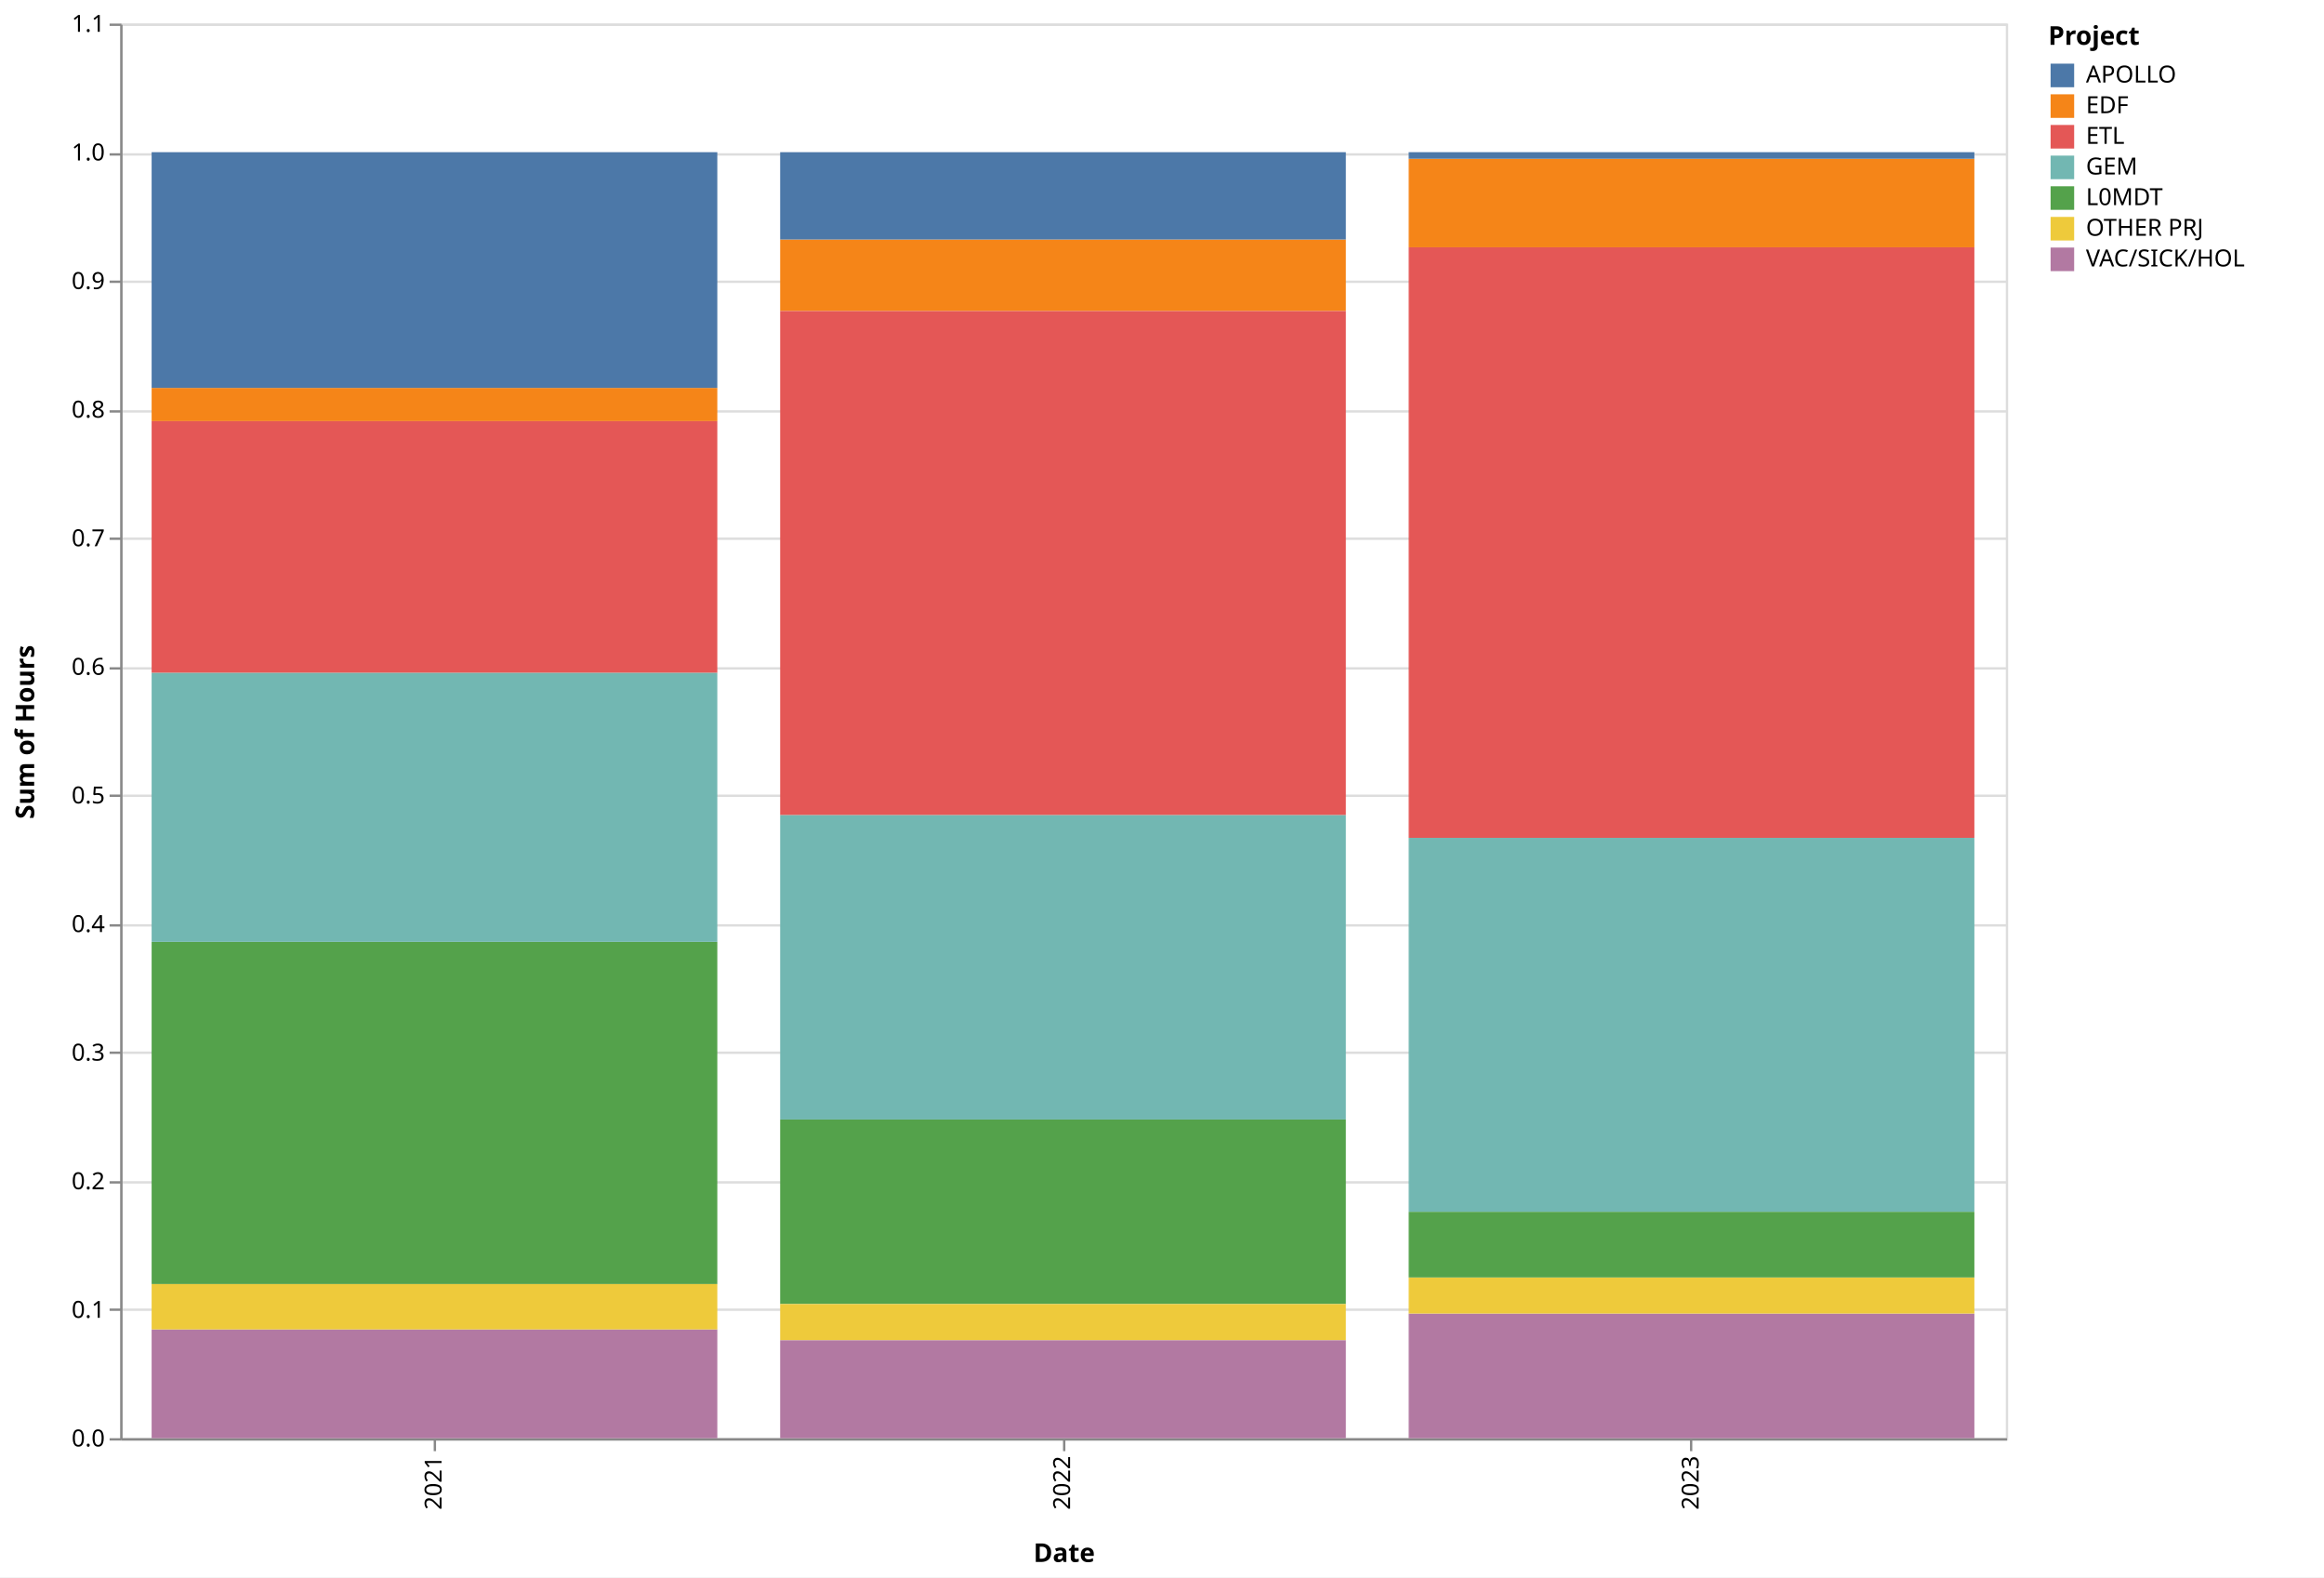
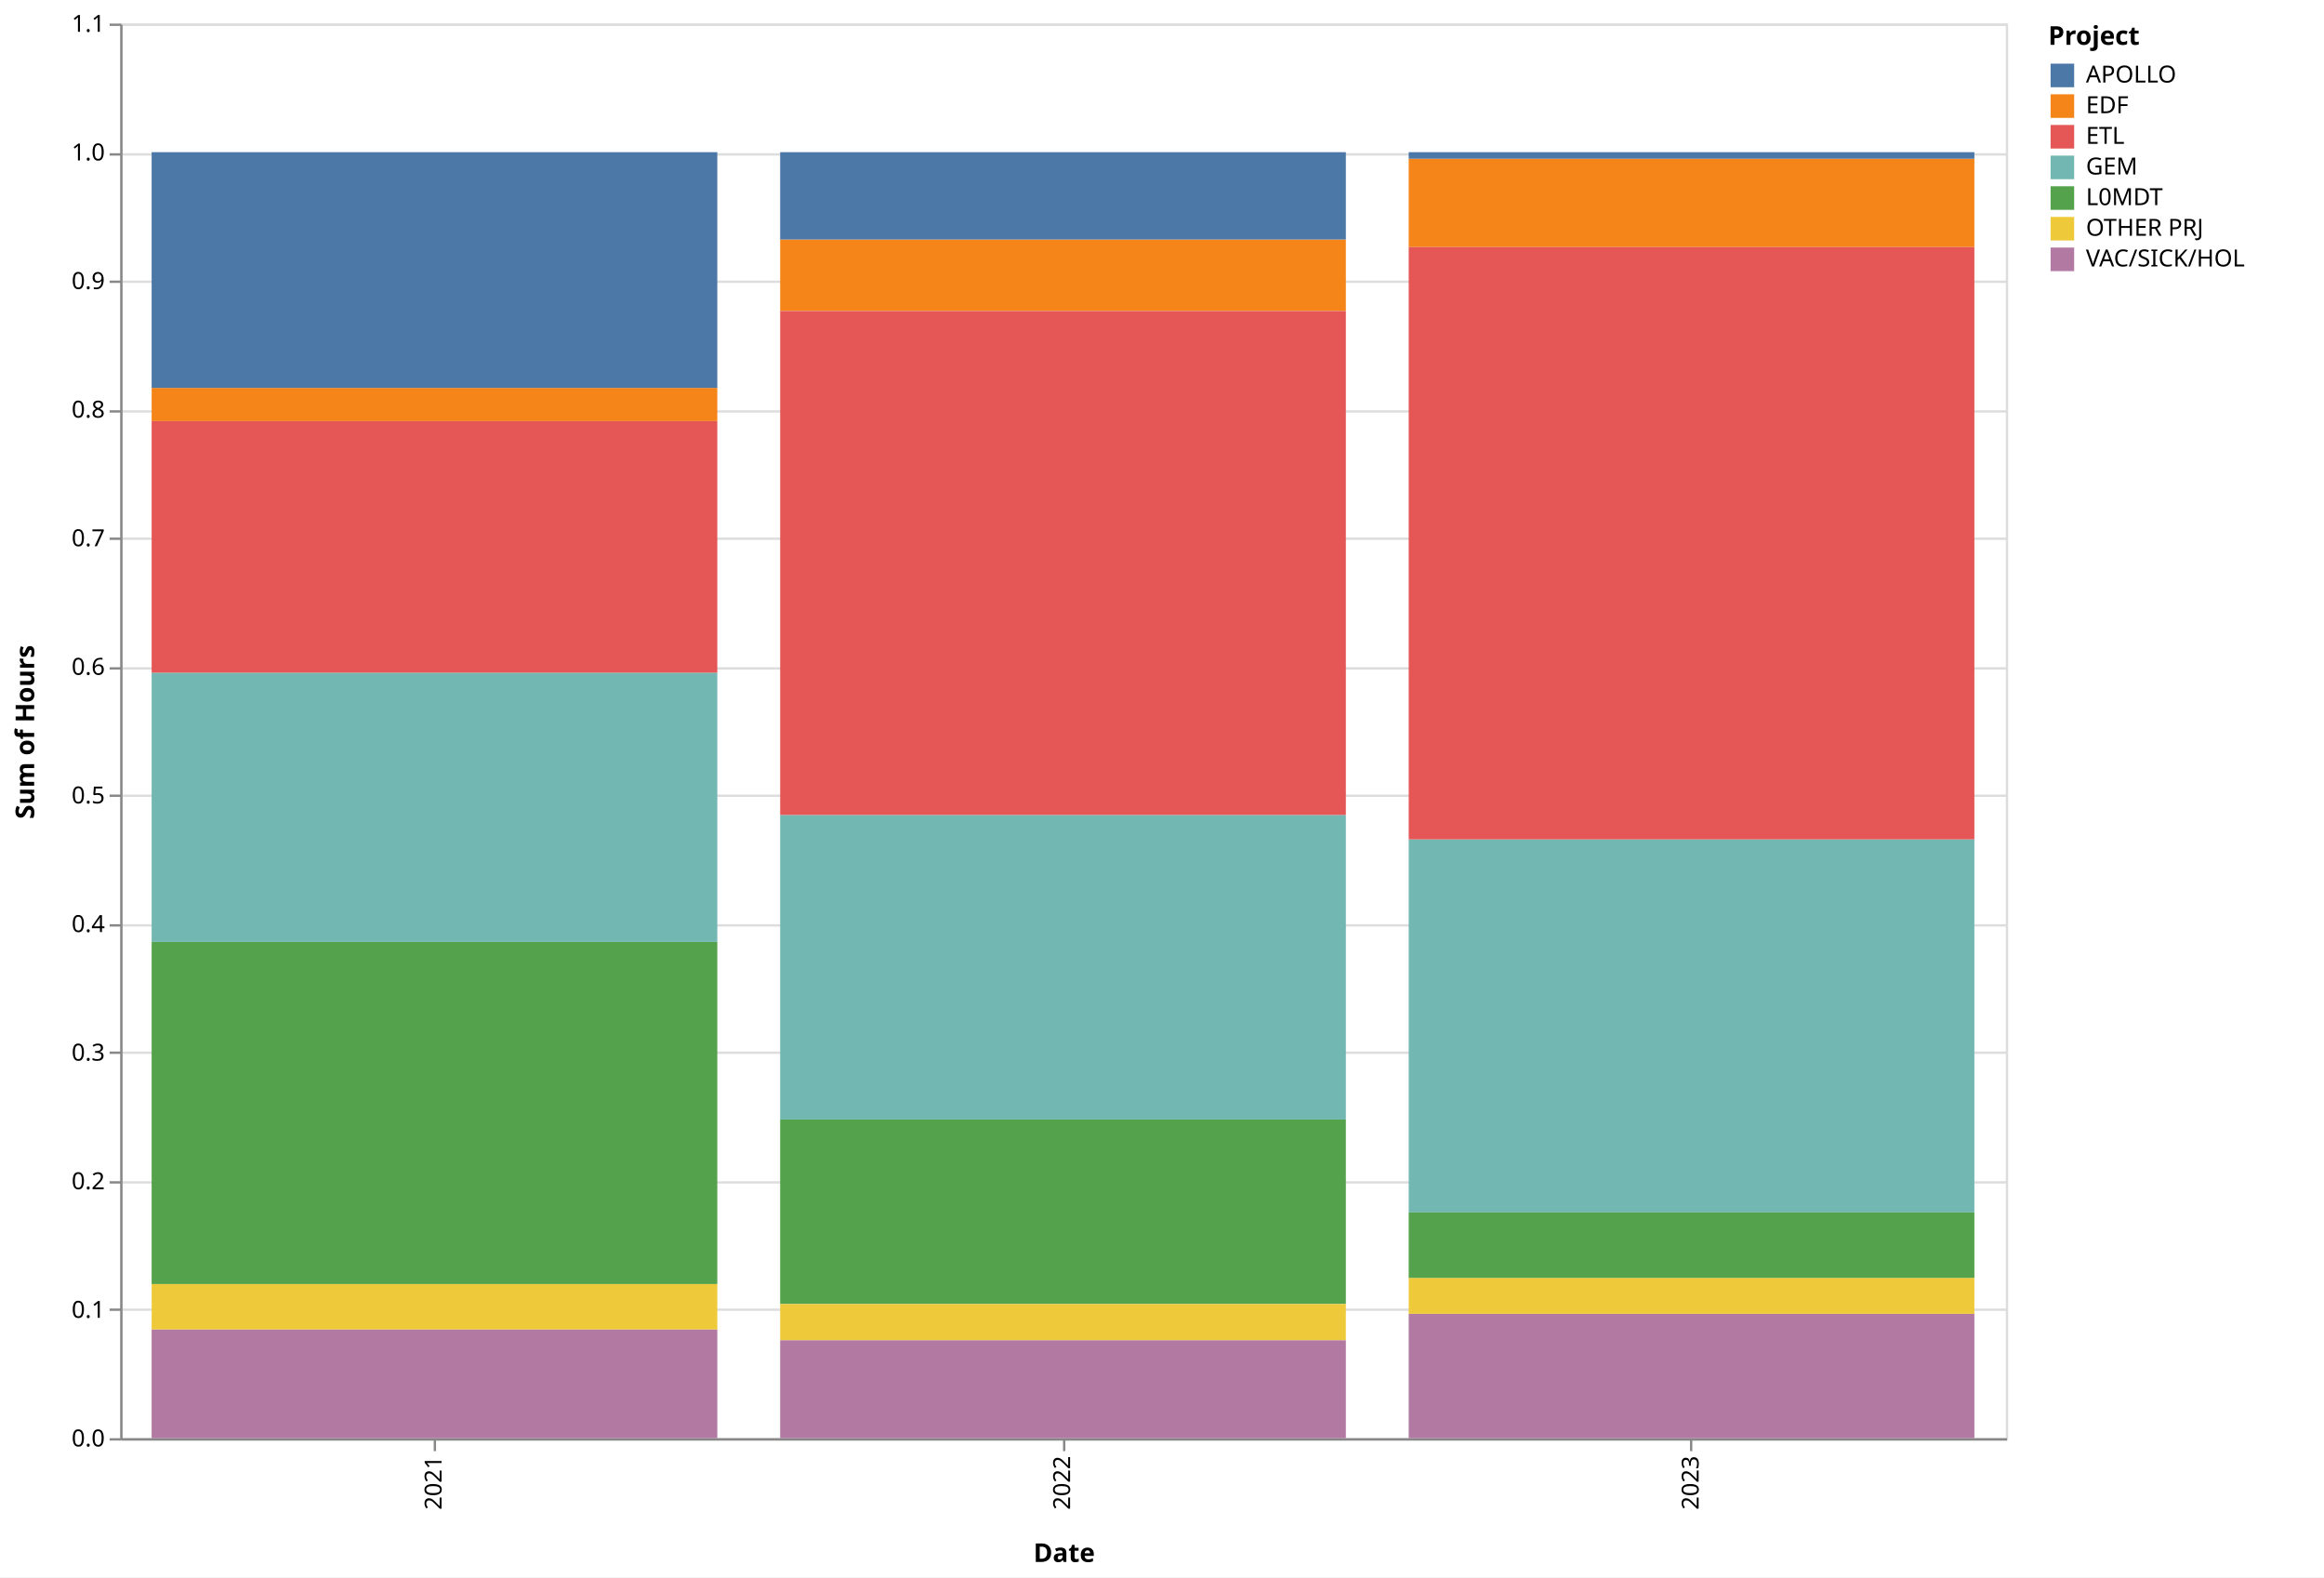
<svg xmlns="http://www.w3.org/2000/svg" class="marks" width="986" height="669" viewBox="0 0 986 669" version="1.1">
  <rect width="986" height="669" style="fill: white;" />
  <g transform="translate(51,10)">
    <g class="mark-group role-frame root">
      <g transform="translate(0,0)">
        <path class="background" d="M0.5,0.5h800v600h-800Z" style="fill: none; stroke: #ddd;" />
        <g>
          <g class="mark-group role-axis">
            <g transform="translate(0.5,0.5)">
              <path class="background" d="M0,0h0v0h0Z" style="pointer-events: none; fill: none;" />
              <g>
                <g class="mark-rule role-axis-grid" style="pointer-events: none;">
                  <line transform="translate(0,600)" x2="800" y2="0" style="fill: none; stroke: #ddd; stroke-width: 1; opacity: 1;" />
                  <line transform="translate(0,545)" x2="800" y2="0" style="fill: none; stroke: #ddd; stroke-width: 1; opacity: 1;" />
                  <line transform="translate(0,491)" x2="800" y2="0" style="fill: none; stroke: #ddd; stroke-width: 1; opacity: 1;" />
                  <line transform="translate(0,436)" x2="800" y2="0" style="fill: none; stroke: #ddd; stroke-width: 1; opacity: 1;" />
                  <line transform="translate(0,382)" x2="800" y2="0" style="fill: none; stroke: #ddd; stroke-width: 1; opacity: 1;" />
                  <line transform="translate(0,327)" x2="800" y2="0" style="fill: none; stroke: #ddd; stroke-width: 1; opacity: 1;" />
                  <line transform="translate(0,273)" x2="800" y2="0" style="fill: none; stroke: #ddd; stroke-width: 1; opacity: 1;" />
                  <line transform="translate(0,218)" x2="800" y2="0" style="fill: none; stroke: #ddd; stroke-width: 1; opacity: 1;" />
                  <line transform="translate(0,164)" x2="800" y2="0" style="fill: none; stroke: #ddd; stroke-width: 1; opacity: 1;" />
                  <line transform="translate(0,109)" x2="800" y2="0" style="fill: none; stroke: #ddd; stroke-width: 1; opacity: 1;" />
                  <line transform="translate(0,55)" x2="800" y2="0" style="fill: none; stroke: #ddd; stroke-width: 1; opacity: 1;" />
                  <line transform="translate(0,0)" x2="800" y2="0" style="fill: none; stroke: #ddd; stroke-width: 1; opacity: 1;" />
                </g>
              </g>
              <path class="foreground" d="" style="pointer-events: none; display: none; fill: none;" />
            </g>
          </g>
          <g class="mark-group role-axis">
            <g transform="translate(0.5,600.5)">
              <path class="background" d="M0,0h0v0h0Z" style="pointer-events: none; fill: none;" />
              <g>
                <g class="mark-rule role-axis-tick" style="pointer-events: none;">
                  <line transform="translate(133,0)" x2="0" y2="5" style="fill: none; stroke: #888; stroke-width: 1; opacity: 1;" />
                  <line transform="translate(400,0)" x2="0" y2="5" style="fill: none; stroke: #888; stroke-width: 1; opacity: 1;" />
                  <line transform="translate(666,0)" x2="0" y2="5" style="fill: none; stroke: #888; stroke-width: 1; opacity: 1;" />
                </g>
                <g class="mark-text role-axis-label" style="pointer-events: none;">
                  <text text-anchor="end" transform="translate(132.8333,7) rotate(270) translate(0,3)" style="font-family: sans-serif; font-size: 10px; fill: #000; opacity: 1;">2021</text>
                  <text text-anchor="end" transform="translate(399.5,7) rotate(270) translate(0,3)" style="font-family: sans-serif; font-size: 10px; fill: #000; opacity: 1;">2022</text>
                  <text text-anchor="end" transform="translate(666.1667,7) rotate(270) translate(0,3)" style="font-family: sans-serif; font-size: 10px; fill: #000; opacity: 1;">2023</text>
                </g>
                <g class="mark-rule role-axis-domain" style="pointer-events: none;">
                  <line transform="translate(0,0)" x2="800" y2="0" style="fill: none; stroke: #888; stroke-width: 1; opacity: 1;" />
                </g>
                <g class="mark-text role-axis-title" style="pointer-events: none;">
                  <text text-anchor="middle" transform="translate(400,52)" style="font-family: sans-serif; font-size: 11px; font-weight: bold; fill: #000; opacity: 1;">Date</text>
                </g>
              </g>
              <path class="foreground" d="" style="pointer-events: none; display: none; fill: none;" />
            </g>
          </g>
          <g class="mark-group role-axis">
            <g transform="translate(0.5,0.5)">
              <path class="background" d="M0,0h0v0h0Z" style="pointer-events: none; fill: none;" />
              <g>
                <g class="mark-rule role-axis-tick" style="pointer-events: none;">
                  <line transform="translate(0,600)" x2="-5" y2="0" style="fill: none; stroke: #888; stroke-width: 1; opacity: 1;" />
                  <line transform="translate(0,545)" x2="-5" y2="0" style="fill: none; stroke: #888; stroke-width: 1; opacity: 1;" />
                  <line transform="translate(0,491)" x2="-5" y2="0" style="fill: none; stroke: #888; stroke-width: 1; opacity: 1;" />
                  <line transform="translate(0,436)" x2="-5" y2="0" style="fill: none; stroke: #888; stroke-width: 1; opacity: 1;" />
                  <line transform="translate(0,382)" x2="-5" y2="0" style="fill: none; stroke: #888; stroke-width: 1; opacity: 1;" />
                  <line transform="translate(0,327)" x2="-5" y2="0" style="fill: none; stroke: #888; stroke-width: 1; opacity: 1;" />
                  <line transform="translate(0,273)" x2="-5" y2="0" style="fill: none; stroke: #888; stroke-width: 1; opacity: 1;" />
                  <line transform="translate(0,218)" x2="-5" y2="0" style="fill: none; stroke: #888; stroke-width: 1; opacity: 1;" />
                  <line transform="translate(0,164)" x2="-5" y2="0" style="fill: none; stroke: #888; stroke-width: 1; opacity: 1;" />
                  <line transform="translate(0,109)" x2="-5" y2="0" style="fill: none; stroke: #888; stroke-width: 1; opacity: 1;" />
                  <line transform="translate(0,55)" x2="-5" y2="0" style="fill: none; stroke: #888; stroke-width: 1; opacity: 1;" />
                  <line transform="translate(0,0)" x2="-5" y2="0" style="fill: none; stroke: #888; stroke-width: 1; opacity: 1;" />
                </g>
                <g class="mark-text role-axis-label" style="pointer-events: none;">
                  <text text-anchor="end" transform="translate(-7,603)" style="font-family: sans-serif; font-size: 10px; fill: #000; opacity: 1;">0.0</text>
                  <text text-anchor="end" transform="translate(-7,548.4545)" style="font-family: sans-serif; font-size: 10px; fill: #000; opacity: 1;">0.1</text>
                  <text text-anchor="end" transform="translate(-7,493.9091)" style="font-family: sans-serif; font-size: 10px; fill: #000; opacity: 1;">0.2</text>
                  <text text-anchor="end" transform="translate(-7,439.3636)" style="font-family: sans-serif; font-size: 10px; fill: #000; opacity: 1;">0.3</text>
                  <text text-anchor="end" transform="translate(-7,384.8182)" style="font-family: sans-serif; font-size: 10px; fill: #000; opacity: 1;">0.4</text>
                  <text text-anchor="end" transform="translate(-7,330.2727)" style="font-family: sans-serif; font-size: 10px; fill: #000; opacity: 1;">0.5</text>
                  <text text-anchor="end" transform="translate(-7,275.7273)" style="font-family: sans-serif; font-size: 10px; fill: #000; opacity: 1;">0.6</text>
                  <text text-anchor="end" transform="translate(-7,221.1818)" style="font-family: sans-serif; font-size: 10px; fill: #000; opacity: 1;">0.7</text>
                  <text text-anchor="end" transform="translate(-7,166.6364)" style="font-family: sans-serif; font-size: 10px; fill: #000; opacity: 1;">0.8</text>
                  <text text-anchor="end" transform="translate(-7,112.0909)" style="font-family: sans-serif; font-size: 10px; fill: #000; opacity: 1;">0.9</text>
                  <text text-anchor="end" transform="translate(-7,57.54545)" style="font-family: sans-serif; font-size: 10px; fill: #000; opacity: 1;">1.0</text>
                  <text text-anchor="end" transform="translate(-7,3)" style="font-family: sans-serif; font-size: 10px; fill: #000; opacity: 1;">1.1</text>
                </g>
                <g class="mark-rule role-axis-domain" style="pointer-events: none;">
                  <line transform="translate(0,600)" x2="0" y2="-600" style="fill: none; stroke: #888; stroke-width: 1; opacity: 1;" />
                </g>
                <g class="mark-text role-axis-title" style="pointer-events: none;">
                  <text text-anchor="middle" transform="translate(-35,300) rotate(-90) translate(0,-2)" style="font-family: sans-serif; font-size: 11px; font-weight: bold; fill: #000; opacity: 1;">Sum of Hours</text>
                </g>
              </g>
              <path class="foreground" d="" style="pointer-events: none; display: none; fill: none;" />
            </g>
          </g>
          <g class="mark-rect role-mark marks">
            <path d="M13.333,154.52h240v14.099h-240Z" style="fill: #f58518;" />
            <path d="M13.333,54.545h240v99.975h-240Z" style="fill: #4c78a8;" />
            <path d="M13.333,168.619h240v106.784h-240Z" style="fill: #e45756;" />
            <path d="M13.333,389.476h240v145.155h-240Z" style="fill: #54a24b;" />
            <path d="M13.333,275.403h240v114.074h-240Z" style="fill: #72b7b2;" />
            <path d="M13.333,553.858h240v46.142h-240Z" style="fill: #b279a2;" />
            <path d="M13.333,534.632h240v19.226h-240Z" style="fill: #eeca3b;" />
            <path d="M280,91.581h240v30.347h-240Z" style="fill: #f58518;" />
            <path d="M280,335.658h240v129.176h-240Z" style="fill: #72b7b2;" />
            <path d="M280,464.834h240v78.264h-240Z" style="fill: #54a24b;" />
            <path d="M280,121.929h240v213.73h-240Z" style="fill: #e45756;" />
            <path d="M280,543.099h240v15.373h-240Z" style="fill: #eeca3b;" />
            <path d="M280,54.545h240v37.036h-240Z" style="fill: #4c78a8;" />
            <path d="M280,558.472h240v41.528h-240Z" style="fill: #b279a2;" />
-             <path d="M546.667,547.124h240v52.876h-240Z" style="fill: #b279a2;" />
-             <path d="M546.667,345.362h240v158.627h-240Z" style="fill: #72b7b2;" />
-             <path d="M546.667,57.328h240v37.57h-240Z" style="fill: #f58518;" />
-             <path d="M546.667,94.898h240v250.464h-240Z" style="fill: #e45756;" />
-             <path d="M546.667,531.818h240v15.306h-240Z" style="fill: #eeca3b;" />
-             <path d="M546.667,503.989h240v27.829h-240Z" style="fill: #54a24b;" />
-             <path d="M546.667,54.545h240v2.783h-240Z" style="fill: #4c78a8;" />
+             <path d="M546.667,547.259h240v52.741h-240Z" style="fill: #b279a2;" />
+             <path d="M546.667,346.01h240v158.223h-240Z" style="fill: #72b7b2;" />
+             <path d="M546.667,57.321h240v37.474h-240Z" style="fill: #f58518;" />
+             <path d="M546.667,94.795h240v251.214h-240Z" style="fill: #e45756;" />
+             <path d="M546.667,531.992h240v15.267h-240Z" style="fill: #eeca3b;" />
+             <path d="M546.667,504.233h240v27.759h-240Z" style="fill: #54a24b;" />
+             <path d="M546.667,54.545h240v2.776h-240Z" style="fill: #4c78a8;" />
          </g>
          <g class="mark-group role-legend">
            <g transform="translate(818,0)">
              <path class="background" d="M0,0h112v105h-112Z" style="pointer-events: none; fill: none;" />
              <g>
                <g class="mark-group role-legend-entry">
                  <g transform="translate(0,16)">
                    <path class="background" d="M0,0h0v0h0Z" style="pointer-events: none; fill: none;" />
                    <g>
                      <g class="mark-group role-scope">
                        <g transform="translate(0,0)">
                          <path class="background" d="M0,0h112v11h-112Z" style="pointer-events: none; fill: none; opacity: 1;" />
                          <g>
                            <g class="mark-symbol role-legend-symbol" style="pointer-events: none;">
                              <path transform="translate(6,6)" d="M-5,-5h10v10h-10Z" style="fill: #4c78a8; stroke-width: 1.5; opacity: 1;" />
                            </g>
                            <g class="mark-text role-legend-label" style="pointer-events: none;">
                              <text text-anchor="start" transform="translate(16,9)" style="font-family: sans-serif; font-size: 10px; fill: #000; opacity: 1;">APOLLO</text>
                            </g>
                          </g>
                          <path class="foreground" d="" style="pointer-events: none; display: none; fill: none;" />
                        </g>
                        <g transform="translate(0,13)">
                          <path class="background" d="M0,0h112v11h-112Z" style="pointer-events: none; fill: none; opacity: 1;" />
                          <g>
                            <g class="mark-symbol role-legend-symbol" style="pointer-events: none;">
                              <path transform="translate(6,6)" d="M-5,-5h10v10h-10Z" style="fill: #f58518; stroke-width: 1.5; opacity: 1;" />
                            </g>
                            <g class="mark-text role-legend-label" style="pointer-events: none;">
                              <text text-anchor="start" transform="translate(16,9)" style="font-family: sans-serif; font-size: 10px; fill: #000; opacity: 1;">EDF</text>
                            </g>
                          </g>
                          <path class="foreground" d="" style="pointer-events: none; display: none; fill: none;" />
                        </g>
                        <g transform="translate(0,26)">
                          <path class="background" d="M0,0h112v11h-112Z" style="pointer-events: none; fill: none; opacity: 1;" />
                          <g>
                            <g class="mark-symbol role-legend-symbol" style="pointer-events: none;">
                              <path transform="translate(6,6)" d="M-5,-5h10v10h-10Z" style="fill: #e45756; stroke-width: 1.5; opacity: 1;" />
                            </g>
                            <g class="mark-text role-legend-label" style="pointer-events: none;">
                              <text text-anchor="start" transform="translate(16,9)" style="font-family: sans-serif; font-size: 10px; fill: #000; opacity: 1;">ETL</text>
                            </g>
                          </g>
                          <path class="foreground" d="" style="pointer-events: none; display: none; fill: none;" />
                        </g>
                        <g transform="translate(0,39)">
                          <path class="background" d="M0,0h112v11h-112Z" style="pointer-events: none; fill: none; opacity: 1;" />
                          <g>
                            <g class="mark-symbol role-legend-symbol" style="pointer-events: none;">
                              <path transform="translate(6,6)" d="M-5,-5h10v10h-10Z" style="fill: #72b7b2; stroke-width: 1.5; opacity: 1;" />
                            </g>
                            <g class="mark-text role-legend-label" style="pointer-events: none;">
                              <text text-anchor="start" transform="translate(16,9)" style="font-family: sans-serif; font-size: 10px; fill: #000; opacity: 1;">GEM</text>
                            </g>
                          </g>
                          <path class="foreground" d="" style="pointer-events: none; display: none; fill: none;" />
                        </g>
                        <g transform="translate(0,52)">
                          <path class="background" d="M0,0h112v11h-112Z" style="pointer-events: none; fill: none; opacity: 1;" />
                          <g>
                            <g class="mark-symbol role-legend-symbol" style="pointer-events: none;">
                              <path transform="translate(6,6)" d="M-5,-5h10v10h-10Z" style="fill: #54a24b; stroke-width: 1.5; opacity: 1;" />
                            </g>
                            <g class="mark-text role-legend-label" style="pointer-events: none;">
                              <text text-anchor="start" transform="translate(16,9)" style="font-family: sans-serif; font-size: 10px; fill: #000; opacity: 1;">L0MDT</text>
                            </g>
                          </g>
                          <path class="foreground" d="" style="pointer-events: none; display: none; fill: none;" />
                        </g>
                        <g transform="translate(0,65)">
                          <path class="background" d="M0,0h112v11h-112Z" style="pointer-events: none; fill: none; opacity: 1;" />
                          <g>
                            <g class="mark-symbol role-legend-symbol" style="pointer-events: none;">
                              <path transform="translate(6,6)" d="M-5,-5h10v10h-10Z" style="fill: #eeca3b; stroke-width: 1.5; opacity: 1;" />
                            </g>
                            <g class="mark-text role-legend-label" style="pointer-events: none;">
                              <text text-anchor="start" transform="translate(16,9)" style="font-family: sans-serif; font-size: 10px; fill: #000; opacity: 1;">OTHER PRJ</text>
                            </g>
                          </g>
                          <path class="foreground" d="" style="pointer-events: none; display: none; fill: none;" />
                        </g>
                        <g transform="translate(0,78)">
                          <path class="background" d="M0,0h112v11h-112Z" style="pointer-events: none; fill: none; opacity: 1;" />
                          <g>
                            <g class="mark-symbol role-legend-symbol" style="pointer-events: none;">
                              <path transform="translate(6,6)" d="M-5,-5h10v10h-10Z" style="fill: #b279a2; stroke-width: 1.5; opacity: 1;" />
                            </g>
                            <g class="mark-text role-legend-label" style="pointer-events: none;">
                              <text text-anchor="start" transform="translate(16,9)" style="font-family: sans-serif; font-size: 10px; fill: #000; opacity: 1;">VAC/SICK/HOL</text>
                            </g>
                          </g>
                          <path class="foreground" d="" style="pointer-events: none; display: none; fill: none;" />
                        </g>
                      </g>
                    </g>
                    <path class="foreground" d="" style="pointer-events: none; display: none; fill: none;" />
                  </g>
                </g>
                <g class="mark-text role-legend-title" style="pointer-events: none;">
                  <text text-anchor="start" transform="translate(0,9)" style="font-family: sans-serif; font-size: 11px; font-weight: bold; fill: #000; opacity: 1;">Project</text>
                </g>
              </g>
              <path class="foreground" d="" style="pointer-events: none; display: none; fill: none;" />
            </g>
          </g>
        </g>
        <path class="foreground" d="" style="display: none; fill: none;" />
      </g>
    </g>
  </g>
</svg>
